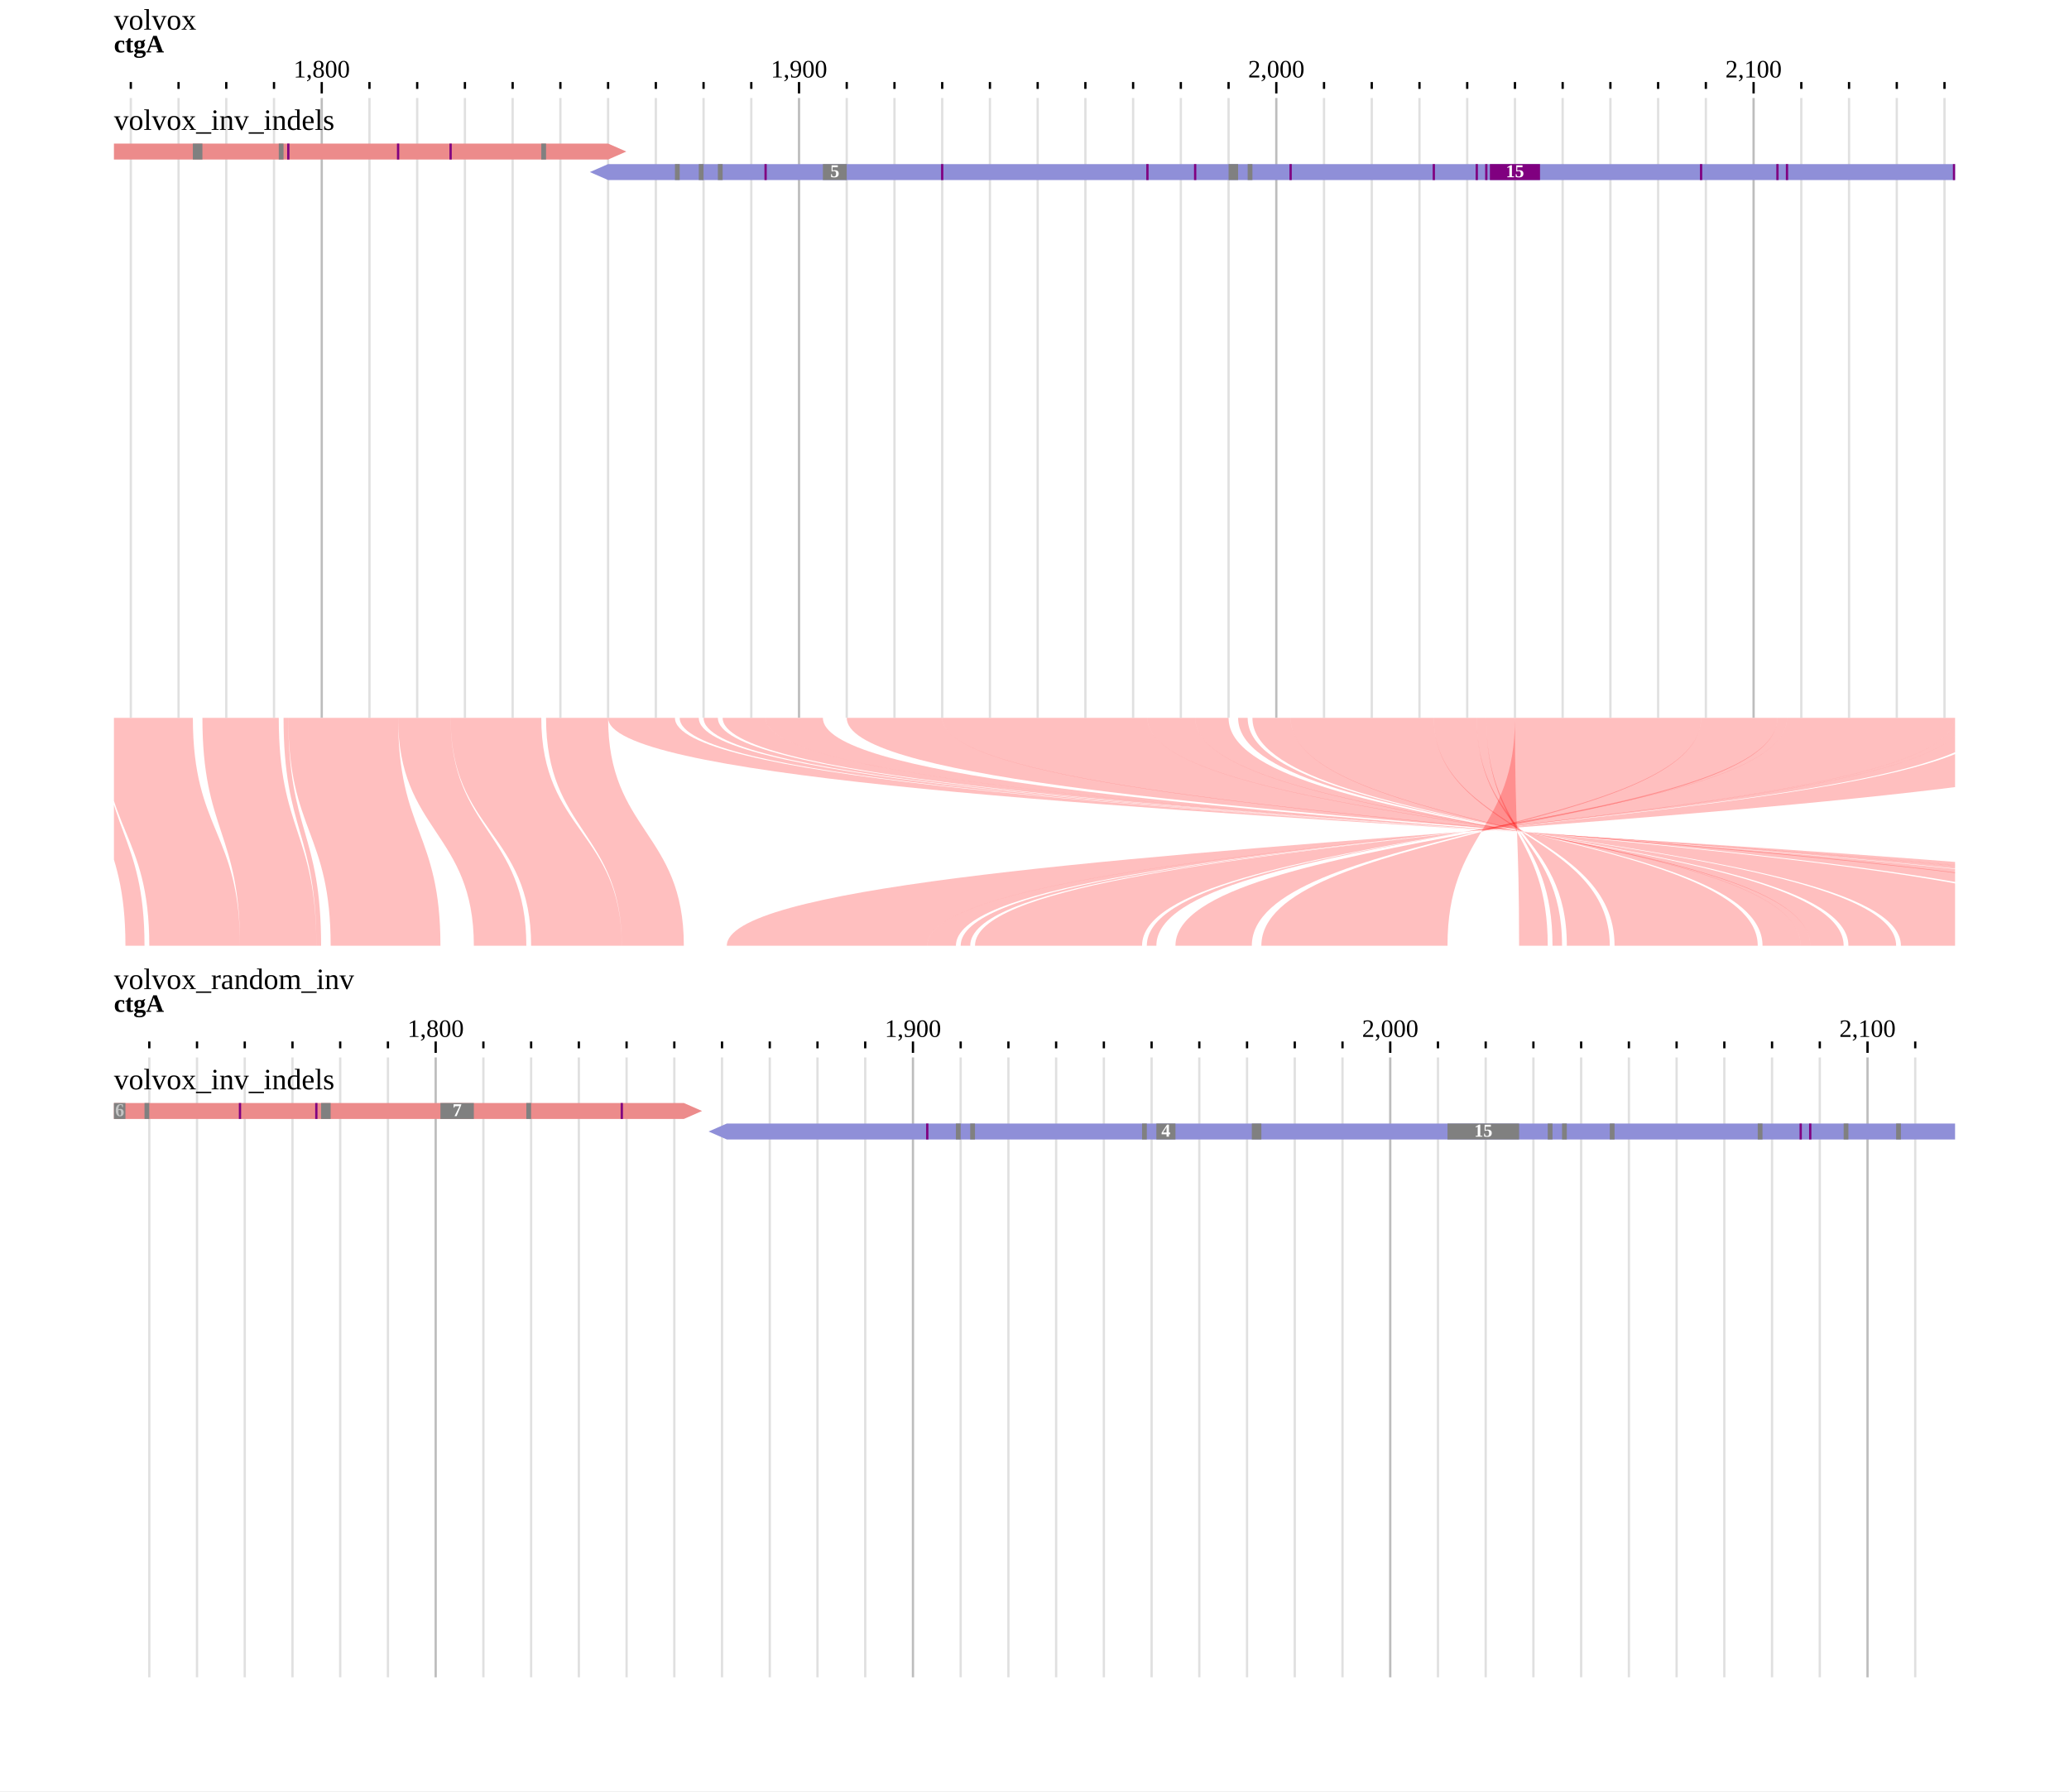
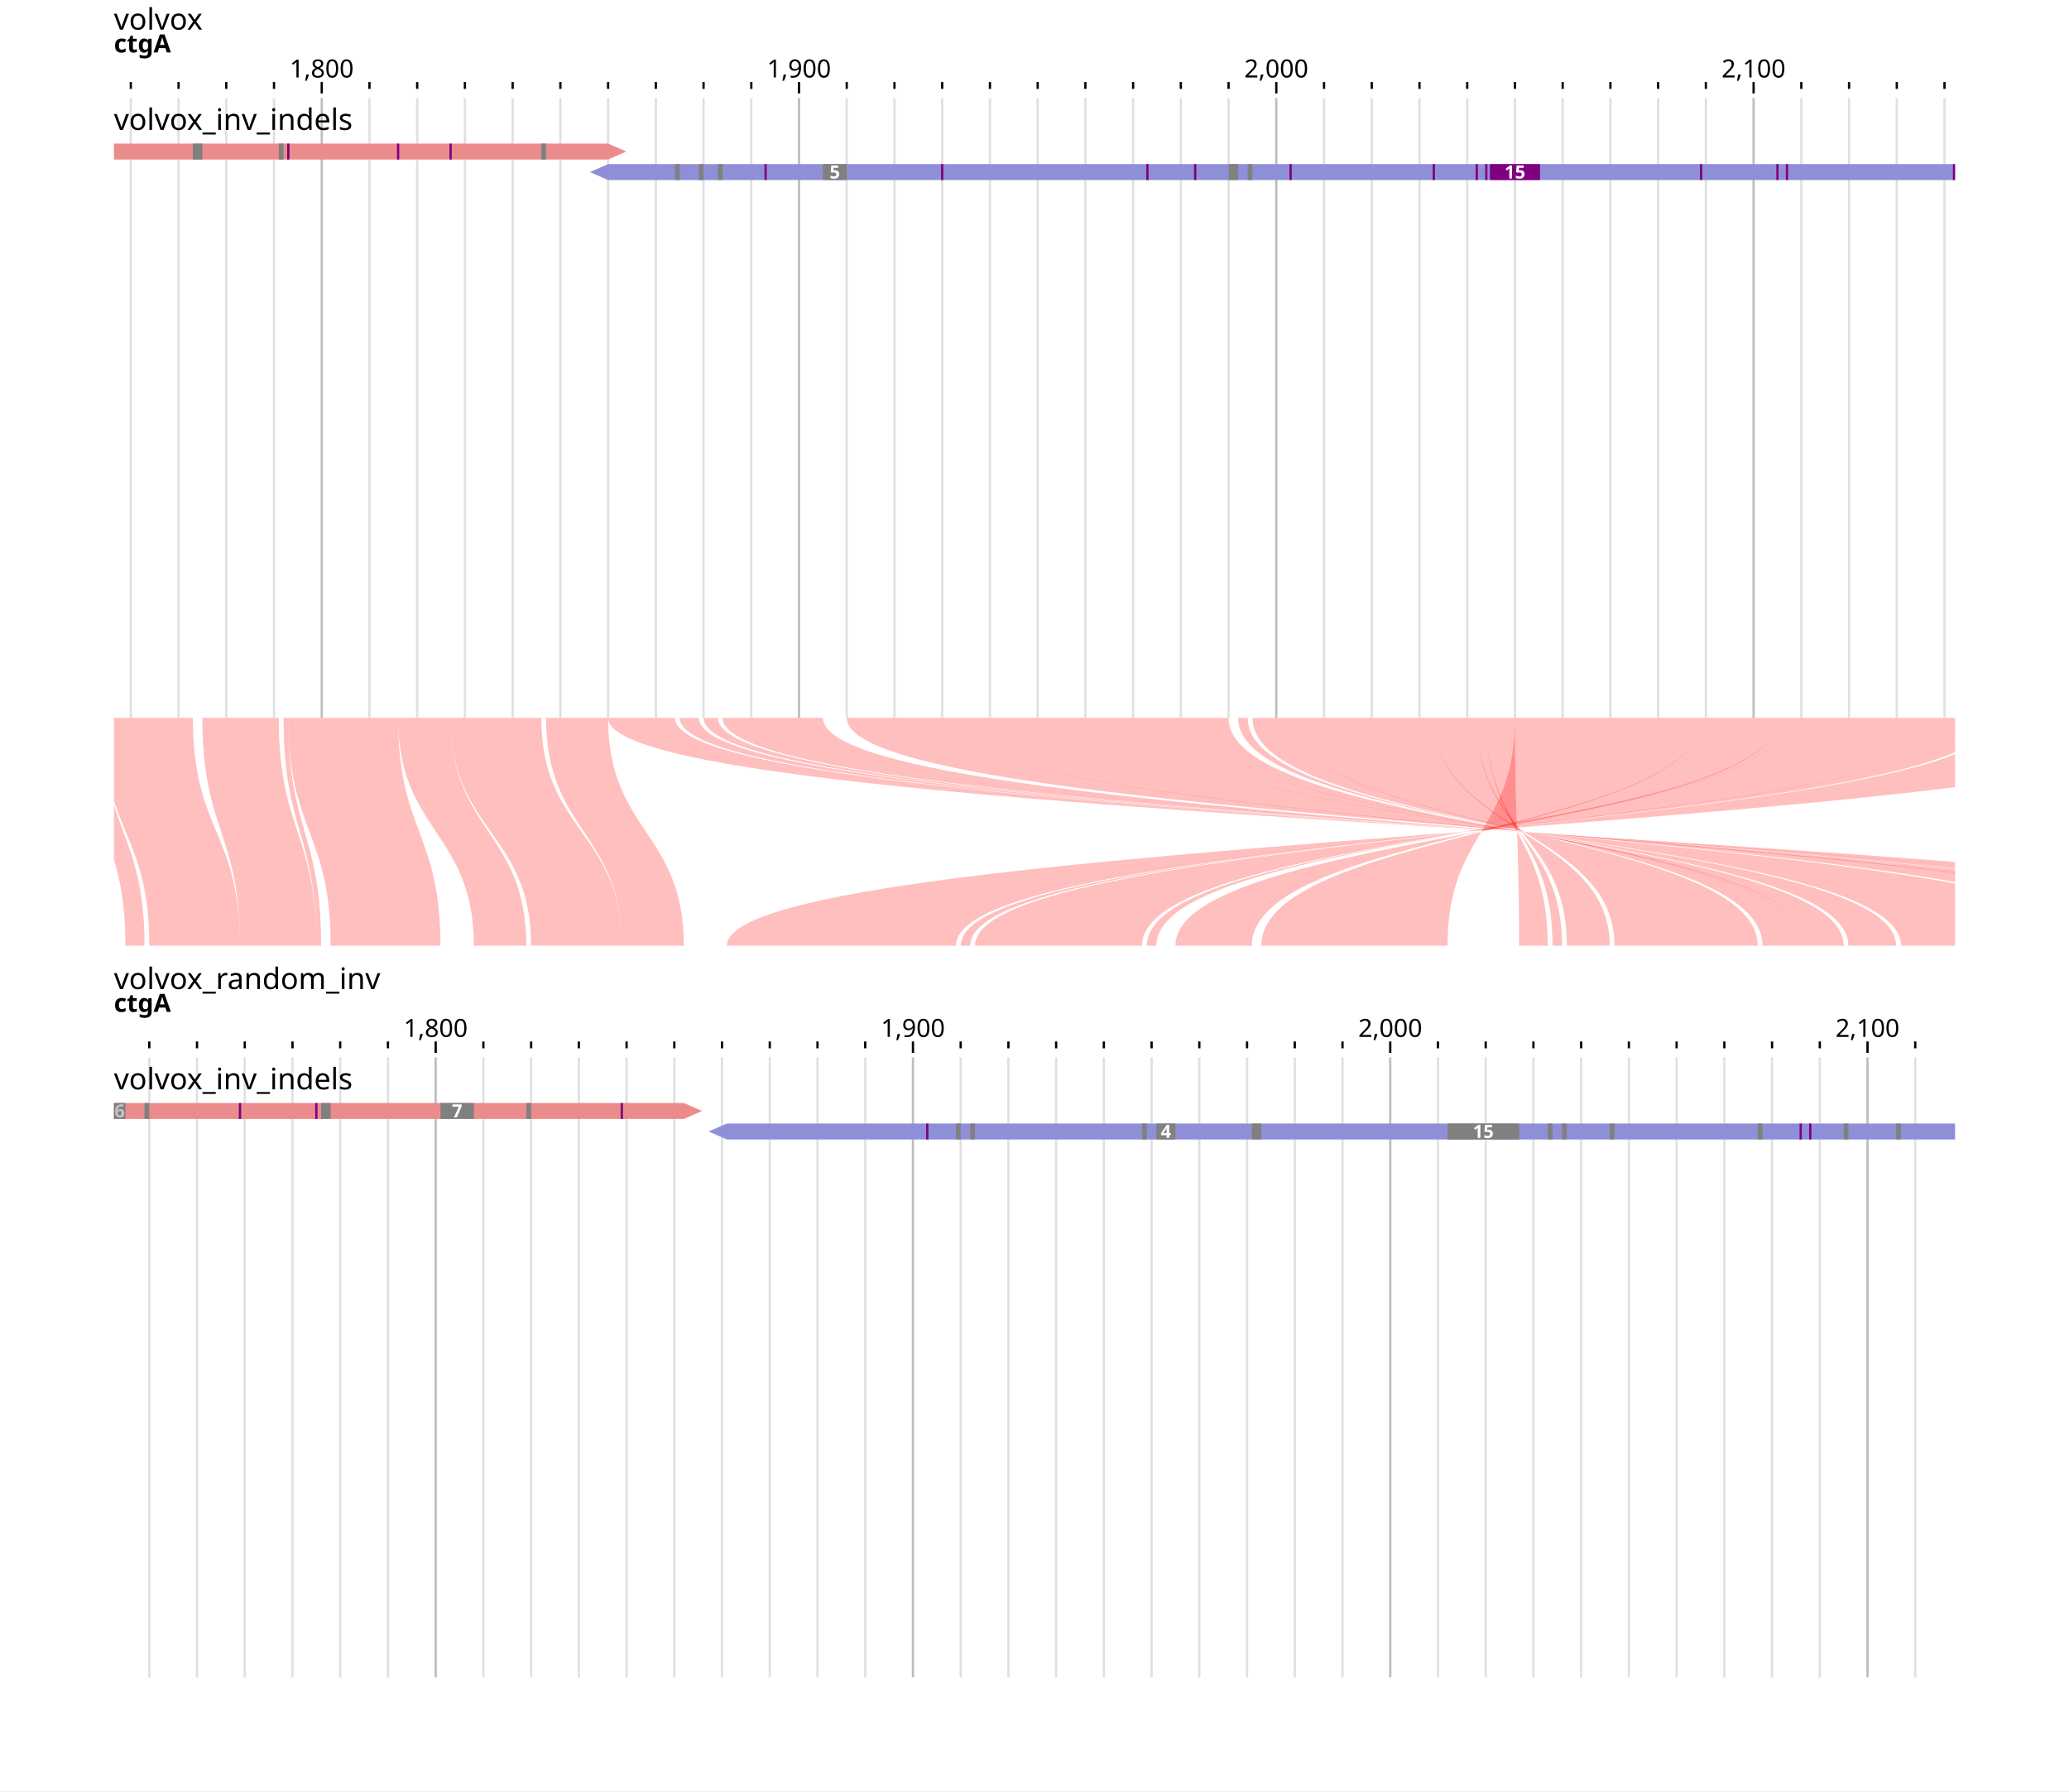
- <svg xmlns="http://www.w3.org/2000/svg" width="908" height="786" viewBox="0 0 908 786">
+ <svg xmlns="http://www.w3.org/2000/svg" width="908" height="786" viewBox="0 0 908 786" font-family="sans-serif">
  <rect width="908" height="786" fill="#ffffff" />
  <g transform="translate(0 0)">
    <g transform="translate(50 13)">
      <g transform="translate(0)">
        <text x="0" y="0" font-size="13" fill="#000000">volvox</text>
        <defs>
          <clipPath id="ruler-clip-0-0">
            <rect x="0" y="0" width="808" height="30" />
          </clipPath>
        </defs>
        <g clip-path="url(#ruler-clip-0-0)">
          <path d="M-327.73 23V28M-118.27 23V28M91.2 23V28M300.66 23V28M510.12 23V28M719.58 23V28M929.04 23V28M-474.35 23V26M-453.4 23V26M-432.46 23V26M-411.51 23V26M-390.56 23V26M-369.62 23V26M-348.67 23V26M-306.78 23V26M-285.83 23V26M-264.89 23V26M-243.94 23V26M-223 23V26M-202.05 23V26M-181.1 23V26M-160.16 23V26M-139.21 23V26M-97.32 23V26M-76.37 23V26M-55.43 23V26M-34.48 23V26M-13.54 23V26M7.41 23V26M28.36 23V26M49.3 23V26M70.25 23V26M112.14 23V26M133.09 23V26M154.03 23V26M174.98 23V26M195.93 23V26M216.87 23V26M237.82 23V26M258.76 23V26M279.71 23V26M321.6 23V26M342.55 23V26M363.49 23V26M384.44 23V26M405.39 23V26M426.33 23V26M447.28 23V26M468.22 23V26M489.17 23V26M531.06 23V26M552.01 23V26M572.95 23V26M593.9 23V26M614.85 23V26M635.79 23V26M656.74 23V26M677.68 23V26M698.63 23V26M740.52 23V26M761.47 23V26M782.42 23V26M803.36 23V26M824.31 23V26M845.25 23V26M866.2 23V26M887.15 23V26M908.09 23V26M949.98 23V26M970.93 23V26M991.88 23V26M1012.82 23V26M1033.77 23V26M1054.71 23V26M1075.66 23V26M1096.61 23V26M1117.55 23V26" stroke-width="1" stroke="#000000" fill="none" />
          <text x="91.2" y="21" text-anchor="middle" font-size="11" fill="#000000">1,800</text>
          <text x="300.66" y="21" text-anchor="middle" font-size="11" fill="#000000">1,900</text>
          <text x="510.12" y="21" text-anchor="middle" font-size="11" fill="#000000">2,000</text>
          <text x="719.58" y="21" text-anchor="middle" font-size="11" fill="#000000">2,100</text>
          <g transform="translate(0 0)">
            <defs>
              <clipPath id="reflabel-0-0-volvox:ctgA:1528:1910:0">
                <rect x="0" y="0" width="1122.84" height="13" />
              </clipPath>
            </defs>
            <g clip-path="url(#reflabel-0-0-volvox:ctgA:1528:1910:0)">
              <text x="0" y="10" font-size="11" font-weight="bold" fill="#000000">ctgA</text>
            </g>
          </g>
        </g>
      </g>
      <g transform="translate(0 30)">
        <defs>
          <clipPath id="gridline-clip-0-0">
            <rect x="0" y="0" width="808" height="272" />
          </clipPath>
        </defs>
        <g clip-path="url(#gridline-clip-0-0)">
          <path d="M-474.35 0V272M-453.4 0V272M-432.46 0V272M-411.51 0V272M-390.56 0V272M-369.62 0V272M-348.67 0V272M-306.78 0V272M-285.83 0V272M-264.89 0V272M-243.94 0V272M-223 0V272M-202.05 0V272M-181.1 0V272M-160.16 0V272M-139.21 0V272M-97.32 0V272M-76.37 0V272M-55.43 0V272M-34.48 0V272M-13.54 0V272M7.41 0V272M28.36 0V272M49.3 0V272M70.25 0V272M112.14 0V272M133.09 0V272M154.03 0V272M174.98 0V272M195.93 0V272M216.87 0V272M237.82 0V272M258.76 0V272M279.71 0V272M321.6 0V272M342.55 0V272M363.49 0V272M384.44 0V272M405.39 0V272M426.33 0V272M447.28 0V272M468.22 0V272M489.17 0V272M531.06 0V272M552.01 0V272M572.95 0V272M593.9 0V272M614.85 0V272M635.79 0V272M656.74 0V272M677.68 0V272M698.63 0V272M740.52 0V272M761.47 0V272M782.42 0V272M803.36 0V272M824.31 0V272M845.25 0V272M866.2 0V272M887.15 0V272M908.09 0V272M949.98 0V272M970.93 0V272M991.88 0V272M1012.82 0V272M1033.77 0V272M1054.71 0V272M1075.66 0V272M1096.61 0V272M1117.55 0V272" stroke-width="1" fill="none" stroke-opacity="0.122" stroke="#000000" />
          <path d="M-327.73 0V272M-118.27 0V272M91.2 0V272M300.66 0V272M510.12 0V272M719.58 0V272M929.04 0V272" stroke-width="1" fill="none" stroke-opacity="0.259" stroke="#000000" />
        </g>
      </g>
      <g transform="translate(0 30)">
        <g transform="translate(0 0)">
          <defs>
            <clipPath id="track-clip-0-0-volvox_inv_indels">
              <rect x="-50" y="20" width="858" height="250" />
            </clipPath>
          </defs>
          <g clip-path="url(#track-clip-0-0-volvox_inv_indels)">
            <g transform="translate(0 20)">
              <defs>
                <clipPath id="display-clip-0-0-0-0">
                  <rect x="0" y="0" width="808" height="250" />
                </clipPath>
              </defs>
              <g clip-path="url(#display-clip-0-0-0-0)">
                <g>
                  <clipPath id="svgcanvas-clip-0">
                    <path d="M0,0h808v250h-808Z" />
                  </clipPath>
                  <g clip-path="url(#svgcanvas-clip-0)">
                    <clipPath id="svgcanvas-clip-1">
                      <path d="M0,0h808v18h-808Z" />
                    </clipPath>
                    <g clip-path="url(#svgcanvas-clip-1)">
                      <path d="M956.27,0L30251.42,0L30259.42,3.5L30251.42,7L956.27,7Z" fill="rgb(236,139,139)" stroke="none" />
                      <path d="M-3677,0L216.87,0L224.87,3.5L216.87,7L-3677,7Z" fill="rgb(236,139,139)" stroke="none" />
                      <path d="M914.38,9L216.87,9L208.87,12.5L216.87,16L914.38,16Z" fill="rgb(143,143,216)" stroke="none" />
                      <rect x="1090.32" y="0" width="2.09" height="7" fill="rgb(128,128,128)" />
                      <rect x="1153.16" y="0" width="4.19" height="7" fill="rgb(128,128,128)" />
                      <rect x="-340.29" y="0" width="2.09" height="7" fill="rgb(128,128,128)" />
                      <rect x="-329.82" y="0" width="2.09" height="7" fill="rgb(128,128,128)" />
                      <rect x="-292.12" y="0" width="2.09" height="7" fill="rgb(128,128,128)" />
                      <rect x="-248.13" y="0" width="2.09" height="7" fill="rgb(128,128,128)" />
                      <rect x="-220.9" y="0" width="10.47" height="7" fill="rgb(128,128,128)" />
                      <rect x="-189.48" y="0" width="2.09" height="7" fill="rgb(128,128,128)" />
                      <rect x="-183.2" y="0" width="2.09" height="7" fill="rgb(128,128,128)" />
                      <rect x="-118.27" y="0" width="2.09" height="7" fill="rgb(128,128,128)" />
                      <rect x="34.64" y="0" width="4.19" height="7" fill="rgb(128,128,128)" />
                      <rect x="72.34" y="0" width="2.09" height="7" fill="rgb(128,128,128)" />
                      <rect x="187.55" y="0" width="2.09" height="7" fill="rgb(128,128,128)" />
                      <rect x="246.2" y="9" width="2.09" height="7" fill="rgb(128,128,128)" />
                      <rect x="256.67" y="9" width="2.09" height="7" fill="rgb(128,128,128)" />
                      <rect x="265.05" y="9" width="2.09" height="7" fill="rgb(128,128,128)" />
                      <rect x="311.13" y="9" width="10.47" height="7" fill="rgb(128,128,128)" />
                      <rect x="489.17" y="9" width="4.19" height="7" fill="rgb(128,128,128)" />
                      <rect x="497.55" y="9" width="2.09" height="7" fill="rgb(128,128,128)" />
                      <rect x="824.31" y="9" width="2.09" height="7" fill="rgb(128,128,128)" />
                      <rect x="-259.1" y="0" width="1" height="7" fill="rgb(128,0,128)" />
                      <rect x="-238.16" y="0" width="1" height="7" fill="rgb(128,0,128)" />
                      <rect x="-227.68" y="0" width="1" height="7" fill="rgb(128,0,128)" />
                      <rect x="-164.85" y="0" width="1" height="7" fill="rgb(128,0,128)" />
                      <rect x="-137.62" y="0" width="1" height="7" fill="rgb(128,0,128)" />
                      <rect x="-108.29" y="0" width="1" height="7" fill="rgb(128,0,128)" />
                      <rect x="-14.04" y="0" width="1" height="7" fill="rgb(128,0,128)" />
                      <rect x="-5.66" y="0" width="1" height="7" fill="rgb(128,0,128)" />
                      <rect x="76.03" y="0" width="1" height="7" fill="rgb(128,0,128)" />
                      <rect x="124.21" y="0" width="1" height="7" fill="rgb(128,0,128)" />
                      <rect x="147.25" y="0" width="1" height="7" fill="rgb(128,0,128)" />
                      <rect x="285.49" y="9" width="1" height="7" fill="rgb(128,0,128)" />
                      <rect x="362.99" y="9" width="1" height="7" fill="rgb(128,0,128)" />
                      <rect x="453.06" y="9" width="1" height="7" fill="rgb(128,0,128)" />
                      <rect x="474.01" y="9" width="1" height="7" fill="rgb(128,0,128)" />
                      <rect x="515.9" y="9" width="1" height="7" fill="rgb(128,0,128)" />
                      <rect x="578.74" y="9" width="1" height="7" fill="rgb(128,0,128)" />
                      <rect x="597.59" y="9" width="1" height="7" fill="rgb(128,0,128)" />
                      <rect x="601.78" y="9" width="1" height="7" fill="rgb(128,0,128)" />
                      <rect x="603.85" y="9" width="22" height="7" fill="rgb(128,0,128)" />
                      <rect x="696.04" y="9" width="1" height="7" fill="rgb(128,0,128)" />
                      <rect x="729.55" y="9" width="1" height="7" fill="rgb(128,0,128)" />
                      <rect x="733.74" y="9" width="1" height="7" fill="rgb(128,0,128)" />
                      <rect x="807.05" y="9" width="1" height="7" fill="rgb(128,0,128)" />
                      <rect x="811.24" y="9" width="1" height="7" fill="rgb(128,0,128)" />
                      <rect x="976.71" y="0" width="1" height="7" fill="rgb(128,0,128)" />
                      <rect x="985.09" y="0" width="1" height="7" fill="rgb(128,0,128)" />
                      <rect x="1029.08" y="0" width="1" height="7" fill="rgb(128,0,128)" />
                      <rect x="1050.02" y="0" width="1" height="7" fill="rgb(128,0,128)" />
                      <rect x="1079.35" y="0" width="1" height="7" fill="rgb(128,0,128)" />
                      <rect x="1175.7" y="0" width="1" height="7" fill="rgb(128,0,128)" />
                      <rect x="1207.12" y="0" width="1" height="7" fill="rgb(128,0,128)" />
                    </g>
                  </g>
                  <text x="316.37" y="12.5" fill="#fff" font-size="8" font-weight="bold" text-anchor="middle" dominant-baseline="middle">5</text>
                  <text x="614.85" y="12.5" fill="#fff" font-size="8" font-weight="bold" text-anchor="middle" dominant-baseline="middle">15</text>
                </g>
              </g>
            </g>
          </g>
          <text x="0" y="14" font-size="13" fill="#000000">volvox_inv_indels</text>
        </g>
      </g>
      <g transform="translate(0 30)">
        <defs>
          <clipPath id="highlight-clip-0-0">
            <rect x="0" y="0" width="808" height="272" />
          </clipPath>
        </defs>
        <g clip-path="url(#highlight-clip-0-0)" />
      </g>
    </g>
  </g>
  <g transform="translate(0 315)">
    <g transform="translate(50 0)">
      <defs>
        <clipPath id="synclip-0-0">
          <rect x="0" y="0" width="808" height="100" />
        </clipPath>
      </defs>
      <g clip-path="url(#synclip-0-0)">
        <rect width="808" height="100" fill="#fff" />
        <g>
          <g>
            <path d="M-13.54,0C-13.54,50 5.05,50 5.05,100L13.42,100C13.42,50 -5.16,50 -5.16,0Z" fill="rgb(255,0,0)" fill-opacity="0.25" stroke="none" />
            <path d="M-5.16,0C-5.16,50 15.52,50 15.52,100L55.32,100C55.32,50 34.64,50 34.64,0Z" fill="rgb(255,0,0)" fill-opacity="0.25" stroke="none" />
            <path d="M38.83,0C38.83,50 55.32,50 55.32,100L88.83,100C88.83,50 72.34,50 72.34,0Z" fill="rgb(255,0,0)" fill-opacity="0.25" stroke="none" />
            <path d="M74.44,0C74.44,50 88.83,50 88.83,100L90.92,100C90.92,50 76.53,50 76.53,0Z" fill="rgb(255,0,0)" fill-opacity="0.25" stroke="none" />
            <path d="M76.53,0C76.53,50 95.11,50 95.11,100L143.29,100C143.29,50 124.71,50 124.71,0Z" fill="rgb(255,0,0)" fill-opacity="0.25" stroke="none" />
            <path d="M124.71,0C124.71,50 157.95,50 157.95,100L180.99,100C180.99,50 147.75,50 147.75,0Z" fill="rgb(255,0,0)" fill-opacity="0.25" stroke="none" />
            <path d="M147.75,0C147.75,50 183.09,50 183.09,100L222.88,100C222.88,50 187.55,50 187.55,0Z" fill="rgb(255,0,0)" fill-opacity="0.25" stroke="none" />
            <path d="M189.64,0C189.64,50 222.88,50 222.88,100L250.11,100C250.11,50 216.87,50 216.87,0Z" fill="rgb(255,0,0)" fill-opacity="0.25" stroke="none" />
            <path d="M216.87,0C216.87,50 1010.46,50 1010.46,100L981.13,100C981.13,50 246.2,50 246.2,0Z" fill="rgb(255,0,0)" fill-opacity="0.25" stroke="none" />
            <path d="M248.29,0C248.29,50 981.13,50 981.13,100L972.75,100C972.75,50 256.67,50 256.67,0Z" fill="rgb(255,0,0)" fill-opacity="0.25" stroke="none" />
            <path d="M258.76,0C258.76,50 972.75,50 972.75,100L966.47,100C966.47,50 265.05,50 265.05,0Z" fill="rgb(255,0,0)" fill-opacity="0.25" stroke="none" />
            <path d="M267.14,0C267.14,50 966.47,50 966.47,100L947.62,100C947.62,50 285.99,50 285.99,0Z" fill="rgb(255,0,0)" fill-opacity="0.25" stroke="none" />
            <path d="M285.99,0C285.99,50 945.52,50 945.52,100L920.39,100C920.39,50 311.13,50 311.13,0Z" fill="rgb(255,0,0)" fill-opacity="0.25" stroke="none" />
            <path d="M321.6,0C321.6,50 920.39,50 920.39,100L878.5,100C878.5,50 363.49,50 363.49,0Z" fill="rgb(255,0,0)" fill-opacity="0.25" stroke="none" />
            <path d="M363.49,0C363.49,50 874.31,50 874.31,100L784.24,100C784.24,50 453.56,50 453.56,0Z" fill="rgb(255,0,0)" fill-opacity="0.25" stroke="none" />
            <path d="M453.56,0C453.56,50 782.14,50 782.14,100L761.2,100C761.2,50 474.51,50 474.51,0Z" fill="rgb(255,0,0)" fill-opacity="0.25" stroke="none" />
            <path d="M474.51,0C474.51,50 759.1,50 759.1,100L744.44,100C744.44,50 489.17,50 489.17,0Z" fill="rgb(255,0,0)" fill-opacity="0.25" stroke="none" />
            <path d="M493.36,0C493.36,50 744.44,50 744.44,100L740.25,100C740.25,50 497.55,50 497.55,0Z" fill="rgb(255,0,0)" fill-opacity="0.25" stroke="none" />
            <path d="M499.64,0C499.64,50 740.25,50 740.25,100L723.5,100C723.5,50 516.4,50 516.4,0Z" fill="rgb(255,0,0)" fill-opacity="0.25" stroke="none" />
            <path d="M516.4,0C516.4,50 721.4,50 721.4,100L658.56,100C658.56,50 579.24,50 579.24,0Z" fill="rgb(255,0,0)" fill-opacity="0.25" stroke="none" />
            <path d="M579.24,0C579.24,50 656.47,50 656.47,100L637.62,100C637.62,50 598.09,50 598.09,0Z" fill="rgb(255,0,0)" fill-opacity="0.25" stroke="none" />
            <path d="M598.09,0C598.09,50 635.52,50 635.52,100L631.33,100C631.33,50 602.28,50 602.28,0Z" fill="rgb(255,0,0)" fill-opacity="0.25" stroke="none" />
            <path d="M602.28,0C602.28,50 629.24,50 629.24,100L616.67,100C616.67,50 614.85,50 614.85,0Z" fill="rgb(255,0,0)" fill-opacity="0.25" stroke="none" />
            <path d="M614.85,0C614.85,50 585.25,50 585.25,100L503.56,100C503.56,50 696.54,50 696.54,0Z" fill="rgb(255,0,0)" fill-opacity="0.25" stroke="none" />
            <path d="M696.54,0C696.54,50 499.37,50 499.37,100L465.86,100C465.86,50 730.05,50 730.05,0Z" fill="rgb(255,0,0)" fill-opacity="0.25" stroke="none" />
            <path d="M730.05,0C730.05,50 457.48,50 457.48,100L453.29,100C453.29,50 734.24,50 734.24,0Z" fill="rgb(255,0,0)" fill-opacity="0.25" stroke="none" />
            <path d="M734.24,0C734.24,50 451.2,50 451.2,100L377.89,100C377.89,50 807.55,50 807.55,0Z" fill="rgb(255,0,0)" fill-opacity="0.25" stroke="none" />
            <path d="M807.55,0C807.55,50 375.79,50 375.79,100L371.6,100C371.6,50 811.74,50 811.74,0Z" fill="rgb(255,0,0)" fill-opacity="0.25" stroke="none" />
            <path d="M811.74,0C811.74,50 369.51,50 369.51,100L356.94,100C356.94,50 824.31,50 824.31,0Z" fill="rgb(255,0,0)" fill-opacity="0.25" stroke="none" />
            <path d="M826.4,0C826.4,50 356.94,50 356.94,100L268.97,100C268.97,50 914.38,50 914.38,0Z" fill="rgb(255,0,0)" fill-opacity="0.25" stroke="none" />
          </g>
        </g>
      </g>
    </g>
  </g>
  <g transform="translate(0 415)">
    <g transform="translate(50 19)">
      <g transform="translate(0)">
        <text x="0" y="0" font-size="13" fill="#000000">volvox_random_inv</text>
        <defs>
          <clipPath id="ruler-clip-0-1">
            <rect x="0" y="0" width="808" height="30" />
          </clipPath>
        </defs>
        <g clip-path="url(#ruler-clip-0-1)">
          <path d="M-277.73 23V28M-68.27 23V28M141.2 23V28M350.66 23V28M560.12 23V28M769.58 23V28M979.04 23V28M-424.35 23V26M-403.4 23V26M-382.46 23V26M-361.51 23V26M-340.56 23V26M-319.62 23V26M-298.67 23V26M-256.78 23V26M-235.83 23V26M-214.89 23V26M-193.94 23V26M-173 23V26M-152.05 23V26M-131.1 23V26M-110.16 23V26M-89.21 23V26M-47.32 23V26M-26.37 23V26M-5.43 23V26M15.52 23V26M36.46 23V26M57.41 23V26M78.36 23V26M99.3 23V26M120.25 23V26M162.14 23V26M183.09 23V26M204.03 23V26M224.98 23V26M245.93 23V26M266.87 23V26M287.82 23V26M308.76 23V26M329.71 23V26M371.6 23V26M392.55 23V26M413.49 23V26M434.44 23V26M455.39 23V26M476.33 23V26M497.28 23V26M518.22 23V26M539.17 23V26M581.06 23V26M602.01 23V26M622.95 23V26M643.9 23V26M664.85 23V26M685.79 23V26M706.74 23V26M727.68 23V26M748.63 23V26M790.52 23V26M811.47 23V26M832.42 23V26M853.36 23V26M874.31 23V26M895.25 23V26M916.2 23V26M937.15 23V26M958.09 23V26M999.98 23V26M1020.93 23V26M1041.88 23V26M1062.82 23V26M1083.77 23V26M1104.71 23V26M1125.66 23V26M1146.61 23V26M1167.55 23V26" stroke-width="1" stroke="#000000" fill="none" />
          <text x="141.2" y="21" text-anchor="middle" font-size="11" fill="#000000">1,800</text>
          <text x="350.66" y="21" text-anchor="middle" font-size="11" fill="#000000">1,900</text>
          <text x="560.12" y="21" text-anchor="middle" font-size="11" fill="#000000">2,000</text>
          <text x="769.58" y="21" text-anchor="middle" font-size="11" fill="#000000">2,100</text>
          <g transform="translate(0 0)">
            <defs>
              <clipPath id="reflabel-0-1-volvox_random_inv:ctgA:1528:1910:0">
                <rect x="0" y="0" width="1172.84" height="13" />
              </clipPath>
            </defs>
            <g clip-path="url(#reflabel-0-1-volvox_random_inv:ctgA:1528:1910:0)">
              <text x="0" y="10" font-size="11" font-weight="bold" fill="#000000">ctgA</text>
            </g>
          </g>
        </g>
      </g>
      <g transform="translate(0 30)">
        <defs>
          <clipPath id="gridline-clip-0-1">
            <rect x="0" y="0" width="808" height="272" />
          </clipPath>
        </defs>
        <g clip-path="url(#gridline-clip-0-1)">
          <path d="M-424.35 0V272M-403.4 0V272M-382.46 0V272M-361.51 0V272M-340.56 0V272M-319.62 0V272M-298.67 0V272M-256.78 0V272M-235.83 0V272M-214.89 0V272M-193.94 0V272M-173 0V272M-152.05 0V272M-131.1 0V272M-110.16 0V272M-89.21 0V272M-47.32 0V272M-26.37 0V272M-5.43 0V272M15.52 0V272M36.46 0V272M57.41 0V272M78.36 0V272M99.3 0V272M120.25 0V272M162.14 0V272M183.09 0V272M204.03 0V272M224.98 0V272M245.93 0V272M266.87 0V272M287.82 0V272M308.76 0V272M329.71 0V272M371.6 0V272M392.55 0V272M413.49 0V272M434.44 0V272M455.39 0V272M476.33 0V272M497.28 0V272M518.22 0V272M539.17 0V272M581.06 0V272M602.01 0V272M622.95 0V272M643.9 0V272M664.85 0V272M685.79 0V272M706.74 0V272M727.68 0V272M748.63 0V272M790.52 0V272M811.47 0V272M832.42 0V272M853.36 0V272M874.31 0V272M895.25 0V272M916.2 0V272M937.15 0V272M958.09 0V272M999.98 0V272M1020.93 0V272M1041.88 0V272M1062.82 0V272M1083.77 0V272M1104.71 0V272M1125.66 0V272M1146.61 0V272M1167.55 0V272" stroke-width="1" fill="none" stroke-opacity="0.122" stroke="#000000" />
          <path d="M-277.73 0V272M-68.27 0V272M141.2 0V272M350.66 0V272M560.12 0V272M769.58 0V272M979.04 0V272" stroke-width="1" fill="none" stroke-opacity="0.259" stroke="#000000" />
        </g>
      </g>
      <g transform="translate(0 30)">
        <g transform="translate(0 0)">
          <defs>
            <clipPath id="track-clip-0-1-volvox_inv_indels">
              <rect x="-50" y="20" width="858" height="250" />
            </clipPath>
          </defs>
          <g clip-path="url(#track-clip-0-1-volvox_inv_indels)">
            <g transform="translate(0 20)">
              <defs>
                <clipPath id="display-clip-0-1-0-0">
                  <rect x="0" y="0" width="808" height="250" />
                </clipPath>
              </defs>
              <g clip-path="url(#display-clip-0-1-0-0)">
                <g>
                  <clipPath id="svgcanvas-clip-2">
                    <path d="M0,0h808v250h-808Z" />
                  </clipPath>
                  <g clip-path="url(#svgcanvas-clip-2)">
                    <clipPath id="svgcanvas-clip-3">
                      <path d="M0,0h808v18h-808Z" />
                    </clipPath>
                    <g clip-path="url(#svgcanvas-clip-3)">
                      <path d="M1010.46,0L29729.59,0L29737.59,3.5L29729.59,7L1010.46,7Z" fill="rgb(236,139,139)" stroke="none" />
                      <path d="M-3620.72,0L250.11,0L258.11,3.5L250.11,7L-3620.72,7Z" fill="rgb(236,139,139)" stroke="none" />
                      <path d="M1010.46,9L268.97,9L260.97,12.5L268.97,16L1010.46,16Z" fill="rgb(143,143,216)" stroke="none" />
                      <rect x="1031.4" y="0" width="2.09" height="7" fill="rgb(128,128,128)" />
                      <rect x="1041.88" y="0" width="4.19" height="7" fill="rgb(128,128,128)" />
                      <rect x="1090.05" y="0" width="2.09" height="7" fill="rgb(128,128,128)" />
                      <rect x="1113.09" y="0" width="2.09" height="7" fill="rgb(128,128,128)" />
                      <rect x="1144.51" y="0" width="2.09" height="7" fill="rgb(128,128,128)" />
                      <rect x="-267.25" y="0" width="2.09" height="7" fill="rgb(128,128,128)" />
                      <rect x="-246.31" y="0" width="2.09" height="7" fill="rgb(128,128,128)" />
                      <rect x="-233.74" y="0" width="2.09" height="7" fill="rgb(128,128,128)" />
                      <rect x="-183.47" y="0" width="14.66" height="7" fill="rgb(128,128,128)" />
                      <rect x="-141.58" y="0" width="10.47" height="7" fill="rgb(128,128,128)" />
                      <rect x="-103.87" y="0" width="2.09" height="7" fill="rgb(128,128,128)" />
                      <rect x="-7.52" y="0" width="12.57" height="7" fill="rgb(128,128,128)" />
                      <rect x="13.42" y="0" width="2.09" height="7" fill="rgb(128,128,128)" />
                      <rect x="90.92" y="0" width="4.19" height="7" fill="rgb(128,128,128)" />
                      <rect x="143.29" y="0" width="14.66" height="7" fill="rgb(128,128,128)" />
                      <rect x="180.99" y="0" width="2.09" height="7" fill="rgb(128,128,128)" />
                      <rect x="369.51" y="9" width="2.09" height="7" fill="rgb(128,128,128)" />
                      <rect x="375.79" y="9" width="2.09" height="7" fill="rgb(128,128,128)" />
                      <rect x="451.2" y="9" width="2.09" height="7" fill="rgb(128,128,128)" />
                      <rect x="457.48" y="9" width="8.38" height="7" fill="rgb(128,128,128)" />
                      <rect x="499.37" y="9" width="4.19" height="7" fill="rgb(128,128,128)" />
                      <rect x="585.25" y="9" width="31.42" height="7" fill="rgb(128,128,128)" />
                      <rect x="629.24" y="9" width="2.09" height="7" fill="rgb(128,128,128)" />
                      <rect x="635.52" y="9" width="2.09" height="7" fill="rgb(128,128,128)" />
                      <rect x="656.47" y="9" width="2.09" height="7" fill="rgb(128,128,128)" />
                      <rect x="721.4" y="9" width="2.09" height="7" fill="rgb(128,128,128)" />
                      <rect x="759.1" y="9" width="2.09" height="7" fill="rgb(128,128,128)" />
                      <rect x="782.14" y="9" width="2.09" height="7" fill="rgb(128,128,128)" />
                      <rect x="874.31" y="9" width="4.19" height="7" fill="rgb(128,128,128)" />
                      <rect x="945.52" y="9" width="2.09" height="7" fill="rgb(128,128,128)" />
                      <rect x="-343.16" y="0" width="1" height="7" fill="rgb(128,0,128)" />
                      <rect x="-334.78" y="0" width="1" height="7" fill="rgb(128,0,128)" />
                      <rect x="-299.17" y="0" width="1" height="7" fill="rgb(128,0,128)" />
                      <rect x="-255.19" y="0" width="1" height="7" fill="rgb(128,0,128)" />
                      <rect x="-225.86" y="0" width="1" height="7" fill="rgb(128,0,128)" />
                      <rect x="-204.91" y="0" width="1" height="7" fill="rgb(128,0,128)" />
                      <rect x="-200.73" y="0" width="1" height="7" fill="rgb(128,0,128)" />
                      <rect x="-112.75" y="0" width="1" height="7" fill="rgb(128,0,128)" />
                      <rect x="54.82" y="0" width="1" height="7" fill="rgb(128,0,128)" />
                      <rect x="88.33" y="0" width="1" height="7" fill="rgb(128,0,128)" />
                      <rect x="222.38" y="0" width="1" height="7" fill="rgb(128,0,128)" />
                      <rect x="356.44" y="9" width="1" height="7" fill="rgb(128,0,128)" />
                      <rect x="739.75" y="9" width="1" height="7" fill="rgb(128,0,128)" />
                      <rect x="743.94" y="9" width="1" height="7" fill="rgb(128,0,128)" />
                      <rect x="919.89" y="9" width="1" height="7" fill="rgb(128,0,128)" />
                      <rect x="965.97" y="9" width="1" height="7" fill="rgb(128,0,128)" />
                      <rect x="972.25" y="9" width="1" height="7" fill="rgb(128,0,128)" />
                      <rect x="980.63" y="9" width="1" height="7" fill="rgb(128,0,128)" />
                      <rect x="1156.58" y="0" width="1" height="7" fill="rgb(128,0,128)" />
                    </g>
                  </g>
                  <text x="2.52" y="3.5" fill="rgb(255,255,255)" fill-opacity="0.526" font-size="8" font-weight="bold" text-anchor="middle" dominant-baseline="middle">6</text>
                  <text x="150.62" y="3.5" fill="#fff" font-size="8" font-weight="bold" text-anchor="middle" dominant-baseline="middle">7</text>
                  <text x="461.67" y="12.5" fill="rgb(255,255,255)" fill-opacity="0.983" font-size="8" font-weight="bold" text-anchor="middle" dominant-baseline="middle">4</text>
                  <text x="600.96" y="12.5" fill="#fff" font-size="8" font-weight="bold" text-anchor="middle" dominant-baseline="middle">15</text>
                </g>
              </g>
            </g>
          </g>
          <text x="0" y="14" font-size="13" fill="#000000">volvox_inv_indels</text>
        </g>
      </g>
      <g transform="translate(0 30)">
        <defs>
          <clipPath id="highlight-clip-0-1">
            <rect x="0" y="0" width="808" height="272" />
          </clipPath>
        </defs>
        <g clip-path="url(#highlight-clip-0-1)" />
      </g>
    </g>
  </g>
</svg>
